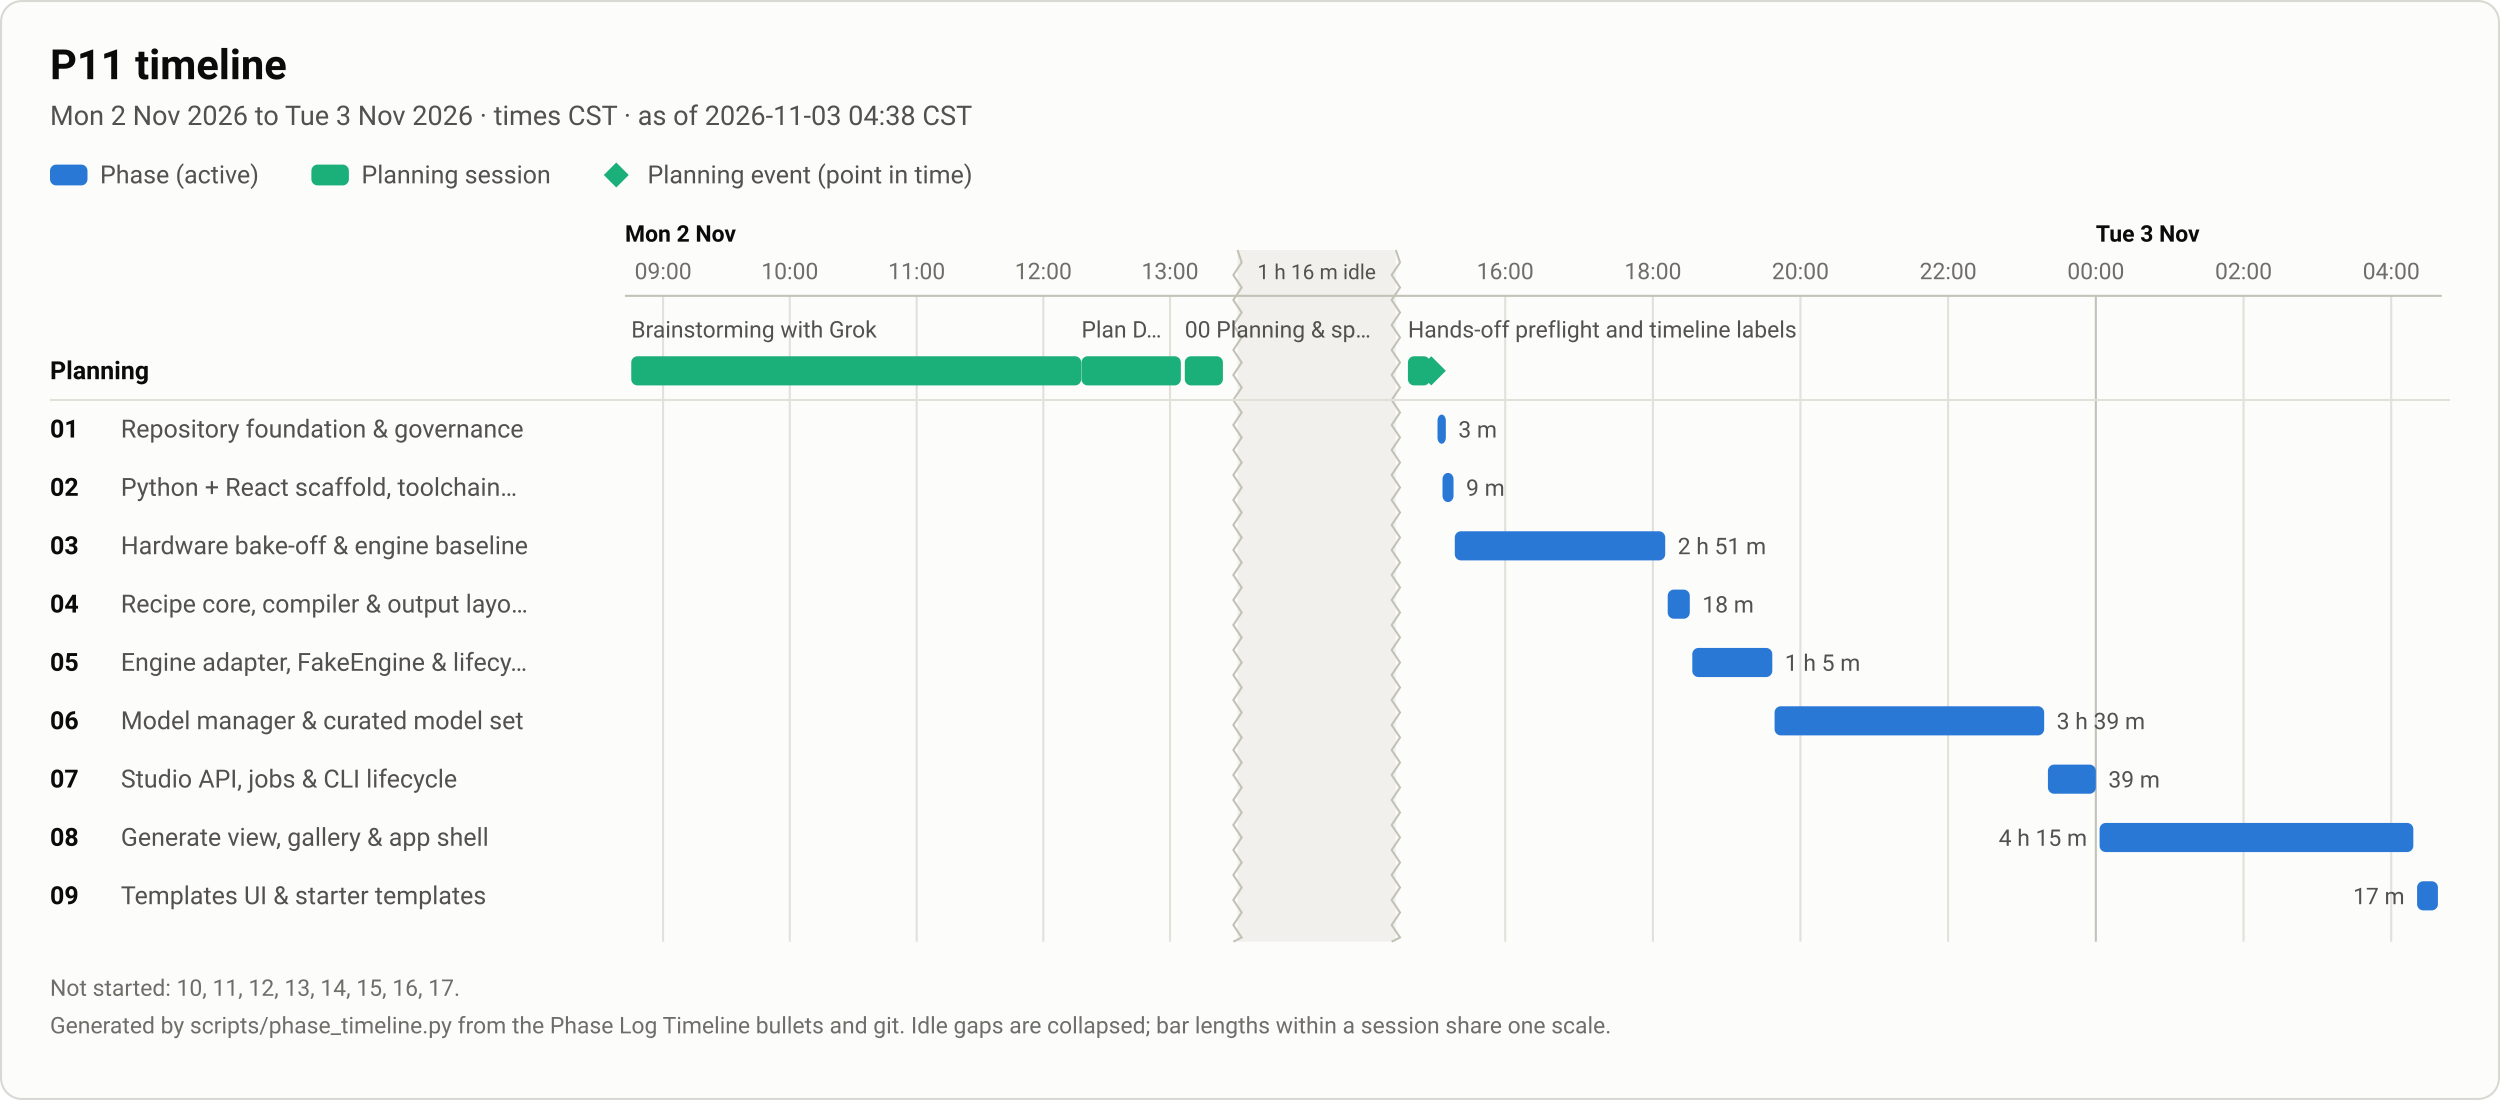
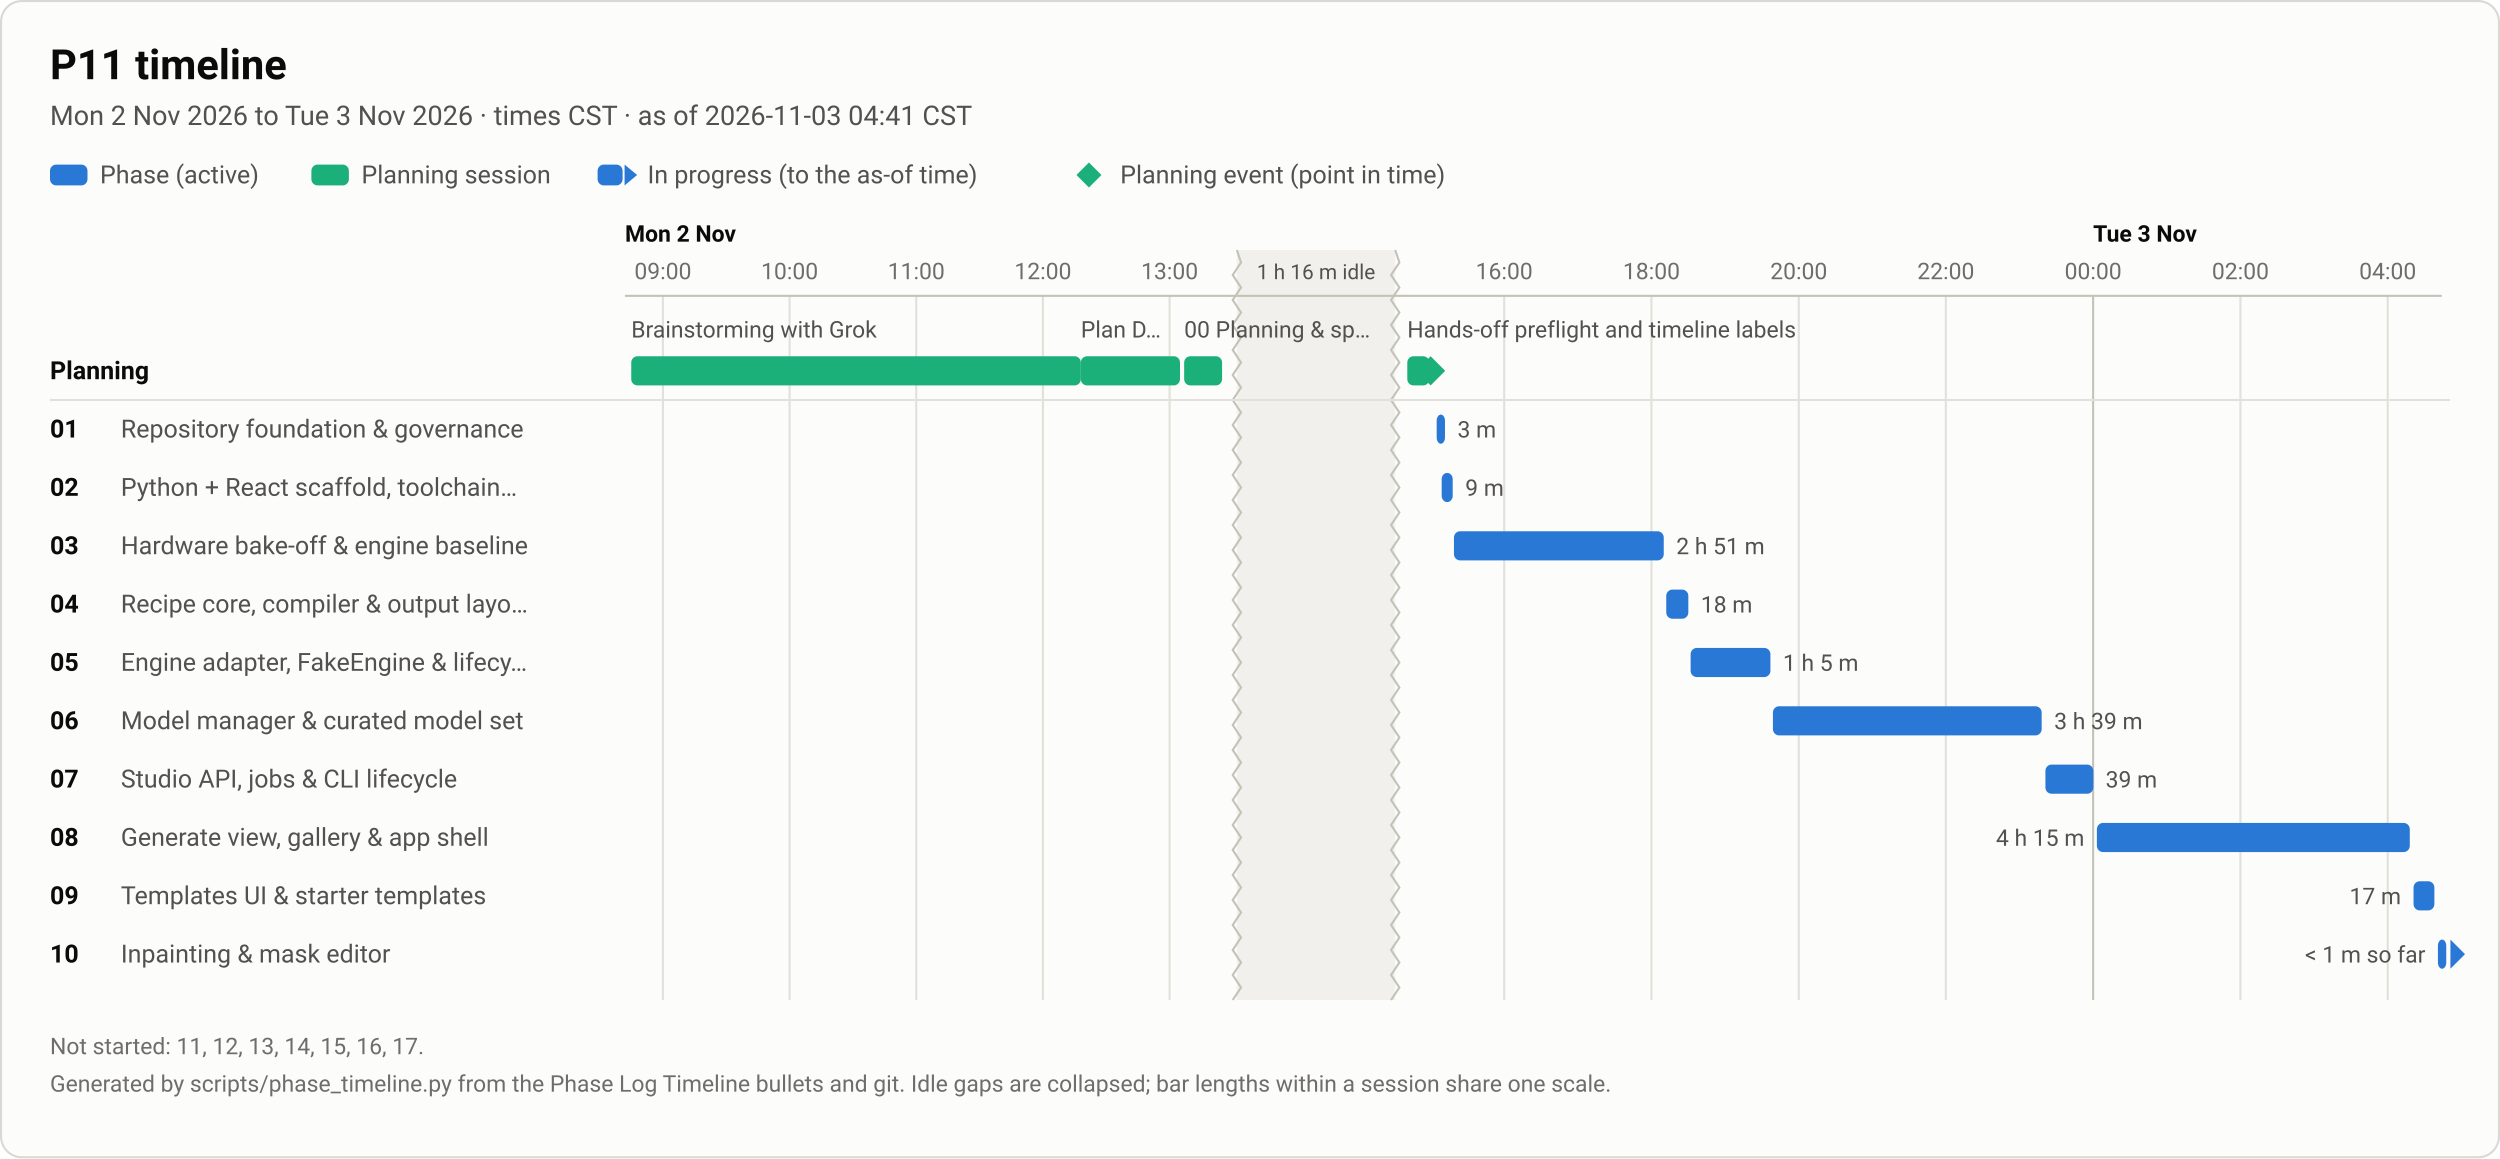
- <svg xmlns="http://www.w3.org/2000/svg" width="1200" height="528" viewBox="0 0 1200 528" role="img" aria-labelledby="tl-title tl-desc" font-family="system-ui, -apple-system, &quot;Segoe UI&quot;, Roboto, sans-serif" data-timeline-format="1">
+ <svg xmlns="http://www.w3.org/2000/svg" width="1200" height="556" viewBox="0 0 1200 556" role="img" aria-labelledby="tl-title tl-desc" font-family="system-ui, -apple-system, &quot;Segoe UI&quot;, Roboto, sans-serif" data-timeline-format="1">
  <style>.card{fill:#fcfcfb;stroke:#d9d8d2}.t1{fill:#0b0b0b}.t2{fill:#52514e}.t3{fill:#6f6d68}.grid{stroke:#e1e0d9}.axis{stroke:#c3c2b7}.brk{fill:#f1f0ec}.brke{stroke:#c3c2b7;fill:none}.ph{fill:#2a78d6}.pl{fill:#1baf7a}.tail{stroke:#2a78d6}.tailpl{stroke:#1baf7a}.hb{fill:#fbe1d6}.hl{stroke:#eb6834}.wo{stroke:#eb6834;fill:none}.ap{stroke:#0b0b0b;fill:none}.sep{stroke:#e1e0d9}text{font-variant-numeric:tabular-nums}@media (prefers-color-scheme: dark){.card{fill:#1a1a19;stroke:#3a3a37}.t1{fill:#f0efec}.t2{fill:#c3c2b7}.t3{fill:#a3a19a}.grid{stroke:#2c2c2a}.axis{stroke:#4a4a46}.brk{fill:#262624}.brke{stroke:#4a4a46;fill:none}.ph{fill:#3987e5}.pl{fill:#199e70}.tail{stroke:#3987e5}.tailpl{stroke:#199e70}.hb{fill:#4a2a1c}.hl{stroke:#d95926}.wo{stroke:#d95926;fill:none}.ap{stroke:#f0efec;fill:none}.sep{stroke:#2c2c2a}}</style>
  <defs>
    <pattern id="tl-hatch" patternUnits="userSpaceOnUse" width="6" height="6" patternTransform="rotate(45)">
      <rect class="hb" width="6" height="6" />
      <line class="hl" x1="1.5" y1="0" x2="1.5" y2="6" stroke-width="2.4" />
    </pattern>
  </defs>
-   <rect class="card" x="0.5" y="0.5" width="1199" height="527" rx="10" />
+   <rect class="card" x="0.5" y="0.5" width="1199" height="555" rx="10" />
  <text class="t1" x="24" y="38" font-size="20" font-weight="600">P11 timeline</text>
-   <text class="t2" x="24" y="60" font-size="13">Mon 2 Nov 2026 to Tue 3 Nov 2026 · times CST · as of 2026-11-03 04:38 CST</text>
+   <text class="t2" x="24" y="60" font-size="13">Mon 2 Nov 2026 to Tue 3 Nov 2026 · times CST · as of 2026-11-03 04:41 CST</text>
  <rect class="ph" x="24.0" y="79" width="18" height="10" rx="3" />
  <text class="t2" x="48" y="88" font-size="12">Phase (active)</text>
  <rect class="pl" x="149.462" y="79" width="18" height="10" rx="3" />
  <text class="t2" x="173.5" y="88" font-size="12">Planning session</text>
-   <path class="pl" d="M295.8 78l6 6l-6 6l-6-6z" />
-   <text class="t2" x="310.8" y="88" font-size="12">Planning event (point in time)</text>
+   <rect class="ph" x="286.848" y="79" width="12" height="10" rx="3" />
+   <path class="ph" d="M299.8 79l6 5l-6 5z" />
+   <text class="t2" x="310.8" y="88" font-size="12">In progress (to the as-of time)</text>
+   <path class="pl" d="M522.7 78l6 6l-6 6l-6-6z" />
+   <text class="t2" x="537.7" y="88" font-size="12">Planning event (point in time)</text>
  <text class="t1" x="300" y="116" font-size="11" font-weight="600">Mon 2 Nov</text>
-   <line class="grid" x1="318.3" x2="318.3" y1="142" y2="452" stroke-width="1" />
-   <text class="t3" x="318.3" y="134" font-size="11" text-anchor="middle">09:00</text>
-   <line class="grid" x1="379.1" x2="379.1" y1="142" y2="452" stroke-width="1" />
-   <text class="t3" x="379.1" y="134" font-size="11" text-anchor="middle">10:00</text>
-   <line class="grid" x1="440" x2="440" y1="142" y2="452" stroke-width="1" />
-   <text class="t3" x="440" y="134" font-size="11" text-anchor="middle">11:00</text>
-   <line class="grid" x1="500.8" x2="500.8" y1="142" y2="452" stroke-width="1" />
-   <text class="t3" x="500.8" y="134" font-size="11" text-anchor="middle">12:00</text>
-   <line class="grid" x1="561.6" x2="561.6" y1="142" y2="452" stroke-width="1" />
-   <text class="t3" x="561.6" y="134" font-size="11" text-anchor="middle">13:00</text>
-   <rect class="brk" x="594" y="120" width="76" height="332" />
-   <path class="brke" stroke-width="1" d="M594 120L596 126L592 132L596 138L592 144L596 150L592 156L596 162L592 168L596 174L592 180L596 186L592 192L596 198L592 204L596 210L592 216L596 222L592 228L596 234L592 240L596 246L592 252L596 258L592 264L596 270L592 276L596 282L592 288L596 294L592 300L596 306L592 312L596 318L592 324L596 330L592 336L596 342L592 348L596 354L592 360L596 366L592 372L596 378L592 384L596 390L592 396L596 402L592 408L596 414L592 420L596 426L592 432L596 438L592 444L596 450L592 452" />
-   <path class="brke" stroke-width="1" d="M670 120L672 126L668 132L672 138L668 144L672 150L668 156L672 162L668 168L672 174L668 180L672 186L668 192L672 198L668 204L672 210L668 216L672 222L668 228L672 234L668 240L672 246L668 252L672 258L668 264L672 270L668 276L672 282L668 288L672 294L668 300L672 306L668 312L672 318L668 324L672 330L668 336L672 342L668 348L672 354L668 360L672 366L668 372L672 378L668 384L672 390L668 396L672 402L668 408L672 414L668 420L672 426L668 432L672 438L668 444L672 450L668 452" />
-   <text class="t2" x="632" y="134" font-size="10" text-anchor="middle">1 h 16 m idle</text>
-   <line class="grid" x1="722.5" x2="722.5" y1="142" y2="452" stroke-width="1" />
-   <text class="t3" x="722.5" y="134" font-size="11" text-anchor="middle">16:00</text>
-   <line class="grid" x1="793.4" x2="793.4" y1="142" y2="452" stroke-width="1" />
-   <text class="t3" x="793.4" y="134" font-size="11" text-anchor="middle">18:00</text>
-   <line class="grid" x1="864.2" x2="864.2" y1="142" y2="452" stroke-width="1" />
-   <text class="t3" x="864.2" y="134" font-size="11" text-anchor="middle">20:00</text>
-   <line class="grid" x1="935.1" x2="935.1" y1="142" y2="452" stroke-width="1" />
-   <text class="t3" x="935.1" y="134" font-size="11" text-anchor="middle">22:00</text>
-   <line class="axis" x1="1006" x2="1006" y1="142" y2="452" stroke-width="1" />
-   <text class="t3" x="1006" y="134" font-size="11" text-anchor="middle">00:00</text>
-   <text class="t1" x="1006" y="116" font-size="11" font-weight="600">Tue 3 Nov</text>
-   <line class="grid" x1="1076.9" x2="1076.9" y1="142" y2="452" stroke-width="1" />
-   <text class="t3" x="1076.9" y="134" font-size="11" text-anchor="middle">02:00</text>
-   <line class="grid" x1="1147.8" x2="1147.8" y1="142" y2="452" stroke-width="1" />
-   <text class="t3" x="1147.8" y="134" font-size="11" text-anchor="middle">04:00</text>
+   <line class="grid" x1="318.2" x2="318.2" y1="142" y2="480" stroke-width="1" />
+   <text class="t3" x="318.2" y="134" font-size="11" text-anchor="middle">09:00</text>
+   <line class="grid" x1="379" x2="379" y1="142" y2="480" stroke-width="1" />
+   <text class="t3" x="379" y="134" font-size="11" text-anchor="middle">10:00</text>
+   <line class="grid" x1="439.8" x2="439.8" y1="142" y2="480" stroke-width="1" />
+   <text class="t3" x="439.8" y="134" font-size="11" text-anchor="middle">11:00</text>
+   <line class="grid" x1="500.6" x2="500.6" y1="142" y2="480" stroke-width="1" />
+   <text class="t3" x="500.6" y="134" font-size="11" text-anchor="middle">12:00</text>
+   <line class="grid" x1="561.4" x2="561.4" y1="142" y2="480" stroke-width="1" />
+   <text class="t3" x="561.4" y="134" font-size="11" text-anchor="middle">13:00</text>
+   <rect class="brk" x="593.7" y="120" width="76" height="360" />
+   <path class="brke" stroke-width="1" d="M593.7 120L595.7 126L591.7 132L595.7 138L591.7 144L595.7 150L591.7 156L595.7 162L591.7 168L595.7 174L591.7 180L595.7 186L591.7 192L595.7 198L591.7 204L595.7 210L591.7 216L595.7 222L591.7 228L595.7 234L591.7 240L595.7 246L591.7 252L595.7 258L591.7 264L595.7 270L591.7 276L595.7 282L591.7 288L595.7 294L591.7 300L595.7 306L591.7 312L595.7 318L591.7 324L595.7 330L591.7 336L595.7 342L591.7 348L595.7 354L591.7 360L595.7 366L591.7 372L595.7 378L591.7 384L595.7 390L591.7 396L595.7 402L591.7 408L595.7 414L591.7 420L595.7 426L591.7 432L595.7 438L591.7 444L595.7 450L591.7 456L595.7 462L591.7 468L595.7 474L591.7 480" />
+   <path class="brke" stroke-width="1" d="M669.7 120L671.7 126L667.7 132L671.7 138L667.7 144L671.7 150L667.7 156L671.7 162L667.7 168L671.7 174L667.7 180L671.7 186L667.7 192L671.7 198L667.7 204L671.7 210L667.7 216L671.7 222L667.7 228L671.7 234L667.7 240L671.7 246L667.7 252L671.7 258L667.7 264L671.7 270L667.7 276L671.7 282L667.7 288L671.7 294L667.7 300L671.7 306L667.7 312L671.7 318L667.7 324L671.7 330L667.7 336L671.7 342L667.7 348L671.7 354L667.7 360L671.7 366L667.7 372L671.7 378L667.7 384L671.7 390L667.7 396L671.7 402L667.7 408L671.7 414L667.7 420L671.7 426L667.7 432L671.7 438L667.7 444L671.7 450L667.7 456L671.7 462L667.7 468L671.7 474L667.7 480" />
+   <text class="t2" x="631.7" y="134" font-size="10" text-anchor="middle">1 h 16 m idle</text>
+   <line class="grid" x1="722" x2="722" y1="142" y2="480" stroke-width="1" />
+   <text class="t3" x="722" y="134" font-size="11" text-anchor="middle">16:00</text>
+   <line class="grid" x1="792.7" x2="792.7" y1="142" y2="480" stroke-width="1" />
+   <text class="t3" x="792.7" y="134" font-size="11" text-anchor="middle">18:00</text>
+   <line class="grid" x1="863.4" x2="863.4" y1="142" y2="480" stroke-width="1" />
+   <text class="t3" x="863.4" y="134" font-size="11" text-anchor="middle">20:00</text>
+   <line class="grid" x1="934" x2="934" y1="142" y2="480" stroke-width="1" />
+   <text class="t3" x="934" y="134" font-size="11" text-anchor="middle">22:00</text>
+   <line class="axis" x1="1004.7" x2="1004.7" y1="142" y2="480" stroke-width="1" />
+   <text class="t3" x="1004.7" y="134" font-size="11" text-anchor="middle">00:00</text>
+   <text class="t1" x="1004.7" y="116" font-size="11" font-weight="600">Tue 3 Nov</text>
+   <line class="grid" x1="1075.4" x2="1075.4" y1="142" y2="480" stroke-width="1" />
+   <text class="t3" x="1075.4" y="134" font-size="11" text-anchor="middle">02:00</text>
+   <line class="grid" x1="1146.1" x2="1146.1" y1="142" y2="480" stroke-width="1" />
+   <text class="t3" x="1146.1" y="134" font-size="11" text-anchor="middle">04:00</text>
  <line class="axis" x1="300" x2="1172" y1="142" y2="142" stroke-width="1" />
  <text class="t1" x="24" y="182" font-size="12" font-weight="600">Planning</text>
  <g id="tl-plan1">
-     <rect class="pl" x="303" y="171" width="216" height="14" rx="3" />
+     <rect class="pl" x="303" y="171" width="215.8" height="14" rx="3" />
  </g>
  <text class="t2" x="303" y="162" font-size="11">Brainstorming with Grok</text>
  <g id="tl-plan2">
-     <rect class="pl" x="519.1" y="171" width="47.7" height="14" rx="3" />
+     <rect class="pl" x="518.8" y="171" width="47.6" height="14" rx="3" />
  </g>
-   <text class="t2" x="519.1" y="162" font-size="11">Plan D…</text>
+   <text class="t2" x="518.8" y="162" font-size="11">Plan D…</text>
  <g id="tl-p00">
-     <rect class="pl" x="568.7" y="171" width="18.3" height="14" rx="3" />
+     <rect class="pl" x="568.4" y="171" width="18.2" height="14" rx="3" />
  </g>
-   <text class="t2" x="568.7" y="162" font-size="11">00 Planning &amp; sp…</text>
+   <text class="t2" x="568.4" y="162" font-size="11">00 Planning &amp; sp…</text>
  <g id="tl-plan3">
-     <rect class="pl" x="675.8" y="171" width="10.6" height="14" rx="3" />
+     <rect class="pl" x="675.5" y="171" width="10.6" height="14" rx="3" />
  </g>
-   <text class="t2" x="675.8" y="162" font-size="11">Hands-off preflight and timeline labels</text>
+   <text class="t2" x="675.5" y="162" font-size="11">Hands-off preflight and timeline labels</text>
  <g id="tl-pf-13ee0d5">
-     <path class="pl" d="M687 171l7 7l-7 7l-7-7z" />
+     <path class="pl" d="M686.7 171l7 7l-7 7l-7-7z" />
  </g>
  <line class="sep" x1="24" x2="1176" y1="192" y2="192" stroke-width="1" />
  <text class="t1" x="24" y="210" font-size="12" font-weight="600">01</text>
  <text class="t2" x="58" y="210" font-size="12">Repository foundation &amp; governance</text>
  <g id="tl-p01">
-     <rect class="ph" x="690" y="199" width="4" height="14" rx="3" />
+     <rect class="ph" x="689.6" y="199" width="4" height="14" rx="3" />
  </g>
-   <text class="t2" x="700" y="210" font-size="11">3 m</text>
+   <text class="t2" x="699.6" y="210" font-size="11">3 m</text>
  <text class="t1" x="24" y="238" font-size="12" font-weight="600">02</text>
  <text class="t2" x="58" y="238" font-size="12">Python + React scaffold, toolchain…</text>
  <g id="tl-p02">
-     <rect class="ph" x="692.4" y="227" width="5.3" height="14" rx="3" />
+     <rect class="ph" x="692" y="227" width="5.3" height="14" rx="3" />
  </g>
-   <text class="t2" x="703.7" y="238" font-size="11">9 m</text>
+   <text class="t2" x="703.3" y="238" font-size="11">9 m</text>
  <text class="t1" x="24" y="266" font-size="12" font-weight="600">03</text>
  <text class="t2" x="58" y="266" font-size="12">Hardware bake-off &amp; engine baseline</text>
  <g id="tl-p03">
-     <rect class="ph" x="698.3" y="255" width="101" height="14" rx="3" />
+     <rect class="ph" x="697.9" y="255" width="100.7" height="14" rx="3" />
  </g>
-   <text class="t2" x="805.3" y="266" font-size="11">2 h 51 m</text>
+   <text class="t2" x="804.6" y="266" font-size="11">2 h 51 m</text>
  <text class="t1" x="24" y="294" font-size="12" font-weight="600">04</text>
  <text class="t2" x="58" y="294" font-size="12">Recipe core, compiler &amp; output layo…</text>
  <g id="tl-p04">
-     <rect class="ph" x="800.5" y="283" width="10.6" height="14" rx="3" />
+     <rect class="ph" x="799.8" y="283" width="10.6" height="14" rx="3" />
  </g>
-   <text class="t2" x="817.1" y="294" font-size="11">18 m</text>
+   <text class="t2" x="816.4" y="294" font-size="11">18 m</text>
  <text class="t1" x="24" y="322" font-size="12" font-weight="600">05</text>
  <text class="t2" x="58" y="322" font-size="12">Engine adapter, FakeEngine &amp; lifecy…</text>
  <g id="tl-p05">
-     <rect class="ph" x="812.3" y="311" width="38.4" height="14" rx="3" />
+     <rect class="ph" x="811.5" y="311" width="38.3" height="14" rx="3" />
  </g>
-   <text class="t2" x="856.7" y="322" font-size="11">1 h 5 m</text>
+   <text class="t2" x="855.8" y="322" font-size="11">1 h 5 m</text>
  <text class="t1" x="24" y="350" font-size="12" font-weight="600">06</text>
  <text class="t2" x="58" y="350" font-size="12">Model manager &amp; curated model set</text>
  <g id="tl-p06">
-     <rect class="ph" x="851.8" y="339" width="129.4" height="14" rx="3" />
+     <rect class="ph" x="851" y="339" width="129" height="14" rx="3" />
  </g>
-   <text class="t2" x="987.2" y="350" font-size="11">3 h 39 m</text>
+   <text class="t2" x="986" y="350" font-size="11">3 h 39 m</text>
  <text class="t1" x="24" y="378" font-size="12" font-weight="600">07</text>
  <text class="t2" x="58" y="378" font-size="12">Studio API, jobs &amp; CLI lifecycle</text>
  <g id="tl-p07">
-     <rect class="ph" x="983" y="367" width="23" height="14" rx="3" />
+     <rect class="ph" x="981.8" y="367" width="23" height="14" rx="3" />
  </g>
-   <text class="t2" x="1012" y="378" font-size="11">39 m</text>
+   <text class="t2" x="1010.7" y="378" font-size="11">39 m</text>
  <text class="t1" x="24" y="406" font-size="12" font-weight="600">08</text>
  <text class="t2" x="58" y="406" font-size="12">Generate view, gallery &amp; app shell</text>
  <g id="tl-p08">
-     <rect class="ph" x="1007.8" y="395" width="150.6" height="14" rx="3" />
+     <rect class="ph" x="1006.5" y="395" width="150.2" height="14" rx="3" />
  </g>
-   <text class="t2" x="1001.8" y="406" font-size="11" text-anchor="end">4 h 15 m</text>
+   <text class="t2" x="1000.5" y="406" font-size="11" text-anchor="end">4 h 15 m</text>
  <text class="t1" x="24" y="434" font-size="12" font-weight="600">09</text>
  <text class="t2" x="58" y="434" font-size="12">Templates UI &amp; starter templates</text>
  <g id="tl-p09">
-     <rect class="ph" x="1160.2" y="423" width="10" height="14" rx="3" />
+     <rect class="ph" x="1158.5" y="423" width="10" height="14" rx="3" />
  </g>
-   <text class="t2" x="1154.2" y="434" font-size="11" text-anchor="end">17 m</text>
-   <text class="t3" x="24" y="478" font-size="11">Not started: 10, 11, 12, 13, 14, 15, 16, 17.</text>
-   <text class="t3" x="24" y="496" font-size="11">Generated by scripts/phase_timeline.py from the Phase Log Timeline bullets and git. Idle gaps are collapsed; bar lengths within a session share one scale.</text>
+   <text class="t2" x="1152.5" y="434" font-size="11" text-anchor="end">17 m</text>
+   <text class="t1" x="24" y="462" font-size="12" font-weight="600">10</text>
+   <text class="t2" x="58" y="462" font-size="12">Inpainting &amp; mask editor</text>
+   <g id="tl-p10">
+     <rect class="ph" x="1170.2" y="451" width="4" height="14" rx="3" />
+     <path class="ph" d="M1176.2 451l7 7l-7 7z" />
+   </g>
+   <text class="t2" x="1164.2" y="462" font-size="11" text-anchor="end">&lt; 1 m so far</text>
+   <text class="t3" x="24" y="506" font-size="11">Not started: 11, 12, 13, 14, 15, 16, 17.</text>
+   <text class="t3" x="24" y="524" font-size="11">Generated by scripts/phase_timeline.py from the Phase Log Timeline bullets and git. Idle gaps are collapsed; bar lengths within a session share one scale.</text>
</svg>
